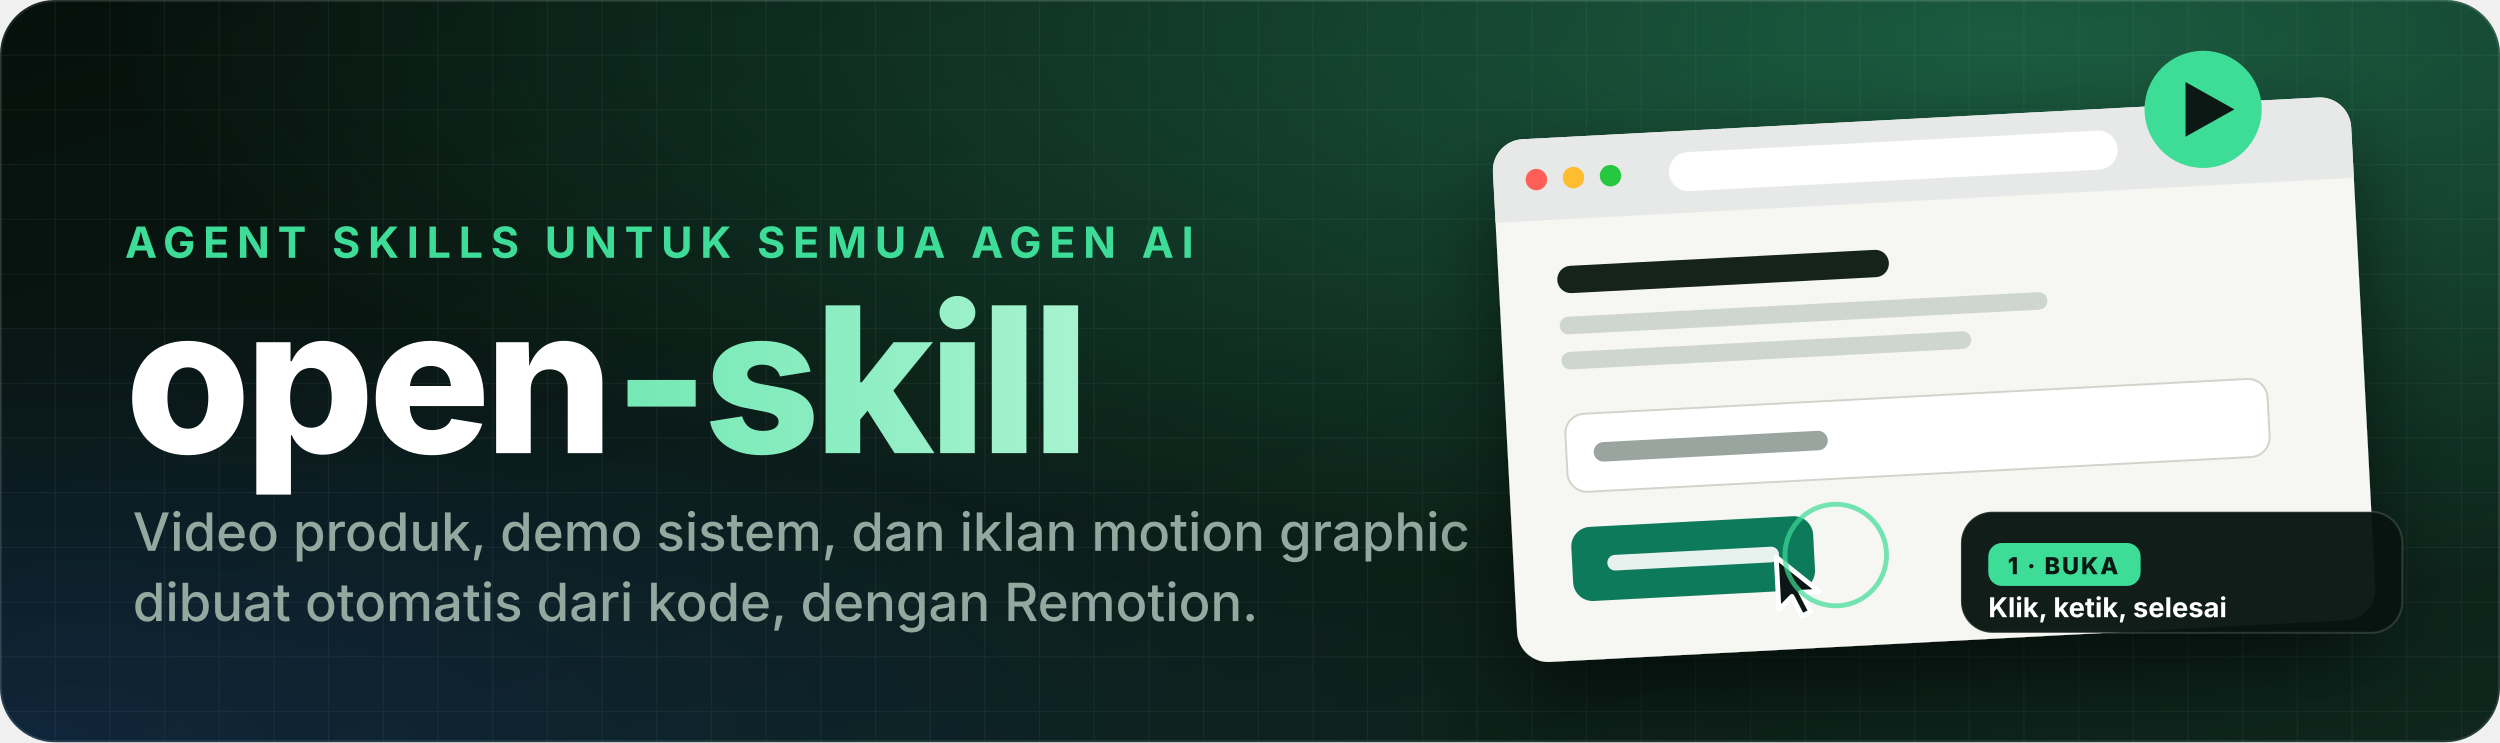
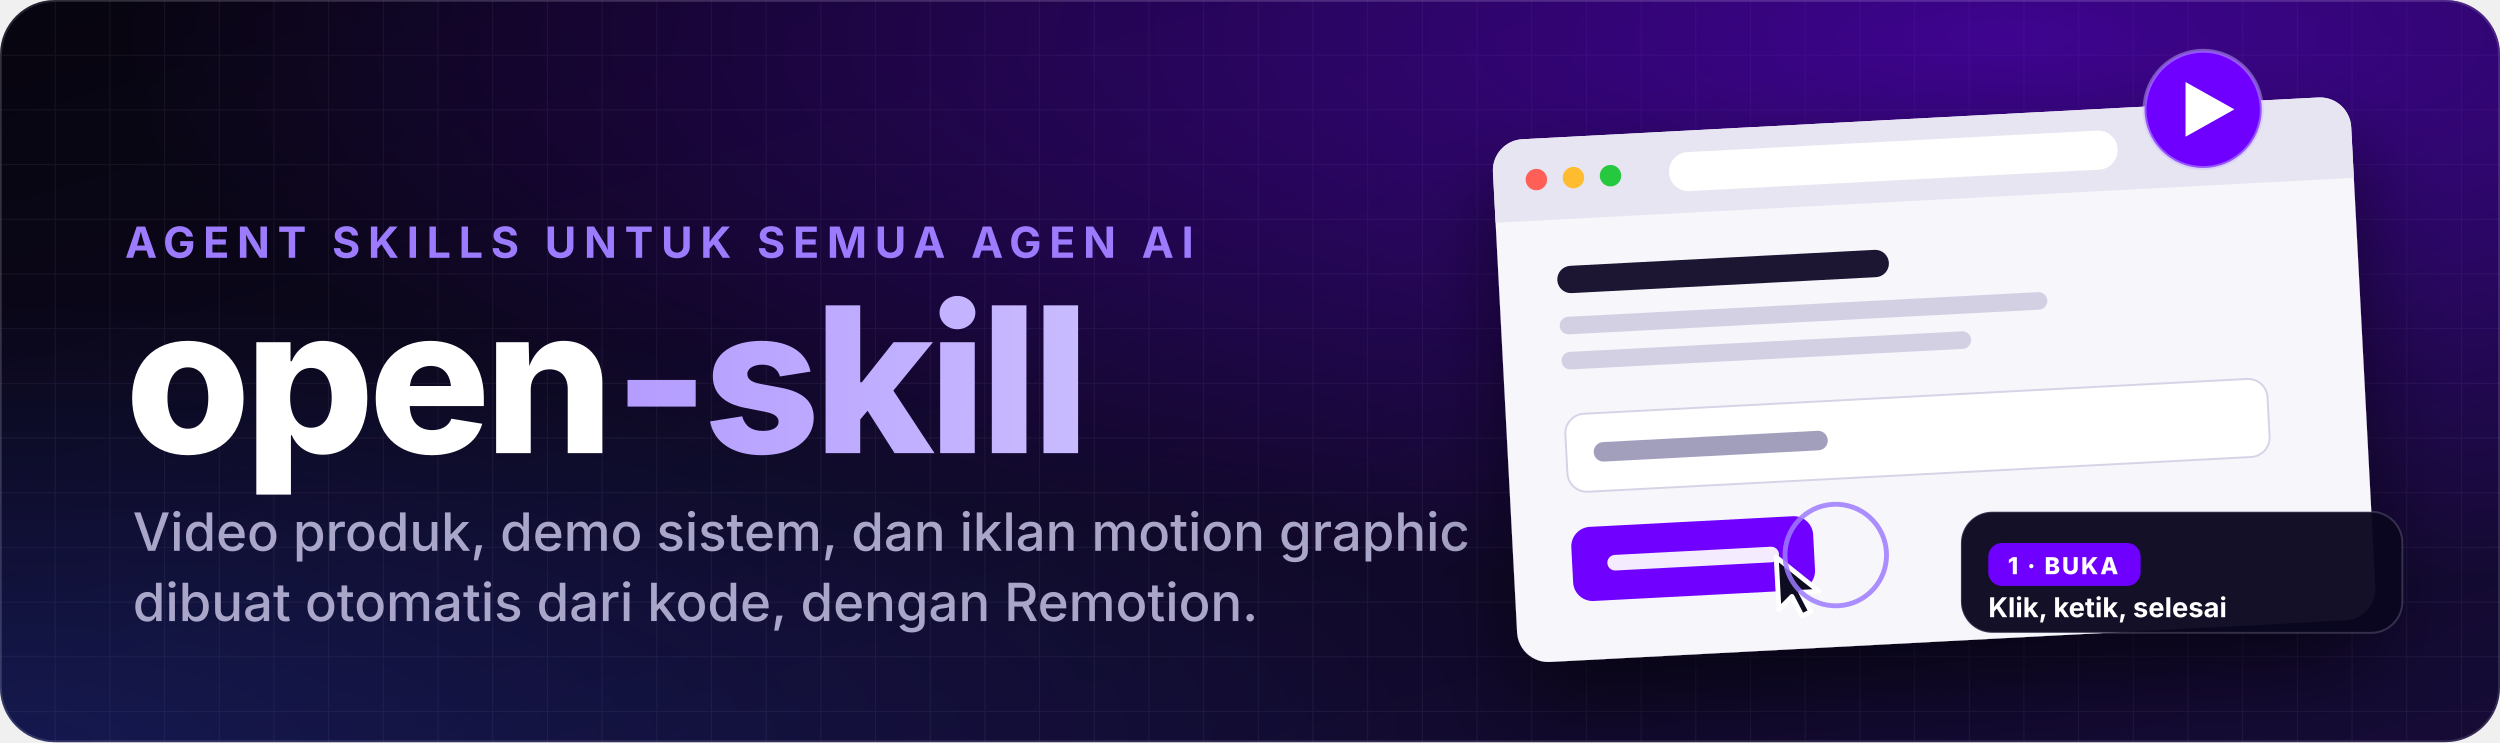
<svg xmlns="http://www.w3.org/2000/svg" width="1280" height="380" viewBox="0 0 1280 380" fill="none">
  <defs>
    <linearGradient id="bg" x1="0" y1="0" x2="1" y2="1">
-       <stop offset="0" stop-color="#06100c" />
-       <stop offset="1" stop-color="#0e261d" />
+       <stop offset="0" stop-color="#07050f" />
+       <stop offset="1" stop-color="#150b36" />
    </linearGradient>
    <radialGradient id="glow" cx="0.80" cy="0.05" r="0.75">
-       <stop offset="0" stop-color="#3ddc97" stop-opacity="0.34" />
-       <stop offset="1" stop-color="#3ddc97" stop-opacity="0" />
+       <stop offset="0" stop-color="#6F00FF" stop-opacity="0.50" />
+       <stop offset="1" stop-color="#6F00FF" stop-opacity="0" />
    </radialGradient>
    <radialGradient id="glow2" cx="0.0" cy="1.0" r="0.6">
-       <stop offset="0" stop-color="#2f5bff" stop-opacity="0.16" />
+       <stop offset="0" stop-color="#2f5bff" stop-opacity="0.20" />
      <stop offset="1" stop-color="#2f5bff" stop-opacity="0" />
    </radialGradient>
    <pattern id="grid" width="28" height="28" patternUnits="userSpaceOnUse">
-       <path d="M28 0H0V28" stroke="#e8f0ec" stroke-opacity="0.055" />
+       <path d="M28 0H0V28" stroke="#ece8ff" stroke-opacity="0.055" />
    </pattern>
-     <linearGradient id="hijau" x1="0" y1="0" x2="1" y2="0">
-       <stop offset="0" stop-color="#3ddc97" />
-       <stop offset="1" stop-color="#a7f3d0" />
+     <linearGradient id="warna" x1="0" y1="0" x2="1" y2="0">
+       <stop offset="0" stop-color="#9D7BFF" />
+       <stop offset="1" stop-color="#C9BBFF" />
    </linearGradient>
    <filter id="bayang" x="-20%" y="-20%" width="140%" height="150%">
      <feDropShadow dx="0" dy="22" stdDeviation="22" flood-color="#000" flood-opacity="0.55" />
    </filter>
    <clipPath id="klip">
      <rect width="1280" height="380" rx="28" />
    </clipPath>
  </defs>
  <g clip-path="url(#klip)">
    <rect width="1280" height="380" fill="url(#bg)" />
    <rect width="1280" height="380" fill="url(#grid)" />
    <rect width="1280" height="380" fill="url(#glow)" />
    <rect width="1280" height="380" fill="url(#glow2)" />
  </g>
-   <rect x="0.5" y="0.5" width="1279" height="379" rx="27.5" stroke="#e8f0ec" stroke-opacity="0.12" />
+   <rect x="0.5" y="0.5" width="1279" height="379" rx="27.5" stroke="#ece8ff" stroke-opacity="0.14" />
  <g font-family="Inter, 'Segoe UI', Helvetica, Arial, sans-serif">
-     <text x="64" y="132" font-size="22" font-weight="700" letter-spacing="4" fill="#3ddc97">AGENT SKILLS UNTUK SEMUA AGEN AI</text>
-     <text x="64" y="232" font-size="104" font-weight="800" letter-spacing="-3" fill="#ffffff">open<tspan fill="url(#hijau)">-skill</tspan>
+     <text x="64" y="132" font-size="22" font-weight="700" letter-spacing="4" fill="#9D7BFF">AGENT SKILLS UNTUK SEMUA AGEN AI</text>
+     <text x="64" y="232" font-size="104" font-weight="800" letter-spacing="-3" fill="#ffffff">open<tspan fill="url(#warna)">-skill</tspan>
    </text>
-     <text x="68" y="282" font-size="27" font-weight="500" fill="#93a99f">Video produk, demo sistem, dan iklan motion graphic</text>
-     <text x="68" y="318" font-size="27" font-weight="500" fill="#93a99f">dibuat otomatis dari kode, dengan Remotion.</text>
+     <text x="68" y="282" font-size="27" font-weight="500" fill="#a9a6c9">Video produk, demo sistem, dan iklan motion graphic</text>
+     <text x="68" y="318" font-size="27" font-weight="500" fill="#a9a6c9">dibuat otomatis dari kode, dengan Remotion.</text>
  </g>
  <g filter="url(#bayang)" transform="rotate(-3 960 190)">
-     <rect x="770" y="62" width="440" height="268" rx="16" fill="#f6f6f3" />
-     <path d="M770 78a16 16 0 0 1 16-16h408a16 16 0 0 1 16 16v26H770z" fill="#e6e9e7" />
+     <rect x="770" y="62" width="440" height="268" rx="16" fill="#f7f6fb" />
+     <path d="M770 78a16 16 0 0 1 16-16h408a16 16 0 0 1 16 16v26H770z" fill="#e7e5f1" />
    <circle cx="792" cy="83" r="5.5" fill="#ff5f57" />
    <circle cx="811" cy="83" r="5.5" fill="#febc2e" />
    <circle cx="830" cy="83" r="5.5" fill="#28c840" />
    <rect x="860" y="73" width="230" height="20" rx="10" fill="#ffffff" />
-     <rect x="800" y="128" width="170" height="14" rx="7" fill="#15201b" />
-     <rect x="800" y="154" width="250" height="9" rx="4.5" fill="#cfd5d1" />
-     <rect x="800" y="172" width="210" height="9" rx="4.5" fill="#cfd5d1" />
-     <rect x="800" y="204" width="360" height="40" rx="10" fill="#ffffff" stroke="#d3d3cb" />
-     <rect x="814" y="219" width="120" height="10" rx="5" fill="#9aa5a0" />
-     <rect x="800" y="262" width="124" height="38" rx="10" fill="#0f7a5c" />
-     <rect x="818" y="277" width="88" height="8" rx="4" fill="#ffffff" fill-opacity="0.9" />
+     <rect x="800" y="128" width="170" height="14" rx="7" fill="#1a1633" />
+     <rect x="800" y="154" width="250" height="9" rx="4.5" fill="#d3d0e4" />
+     <rect x="800" y="172" width="210" height="9" rx="4.5" fill="#d3d0e4" />
+     <rect x="800" y="204" width="360" height="40" rx="10" fill="#ffffff" stroke="#d6d3e6" />
+     <rect x="814" y="219" width="120" height="10" rx="5" fill="#a29fbd" />
+     <rect x="800" y="262" width="124" height="38" rx="10" fill="#6F00FF" />
+     <rect x="818" y="277" width="88" height="8" rx="4" fill="#ffffff" fill-opacity="0.92" />
    <g transform="translate(902 280) scale(1.25)">
-       <path d="M2 2 L2 23.5 L7.6 18.4 L11.3 26.6 L15 25 L11.3 16.9 L18.8 16.9 Z" fill="#0b1813" stroke="#ffffff" stroke-width="2" stroke-linejoin="round" />
+       <path d="M2 2 L2 23.5 L7.6 18.4 L11.3 26.6 L15 25 L11.3 16.9 L18.8 16.9 Z" fill="#0b0820" stroke="#ffffff" stroke-width="2" stroke-linejoin="round" />
    </g>
-     <circle cx="935" cy="283" r="26" stroke="#3ddc97" stroke-width="2.5" stroke-opacity="0.7" />
+     <circle cx="935" cy="283" r="26" stroke="#9D7BFF" stroke-width="2.5" stroke-opacity="0.85" />
  </g>
  <g font-family="Inter, 'Segoe UI', Helvetica, Arial, sans-serif">
-     <rect x="1004" y="262" width="226" height="62" rx="16" fill="#08140f" fill-opacity="0.96" stroke="#e8f0ec" stroke-opacity="0.16" />
-     <rect x="1018" y="278" width="78" height="22" rx="7" fill="#3ddc97" />
-     <text x="1028" y="294" font-size="12" font-weight="800" letter-spacing="1" fill="#0b1813">1 · BUKA</text>
+     <rect x="1004" y="262" width="226" height="62" rx="16" fill="#0a0720" fill-opacity="0.96" stroke="#ece8ff" stroke-opacity="0.18" />
+     <rect x="1018" y="278" width="78" height="22" rx="7" fill="#6F00FF" />
+     <text x="1028" y="294" font-size="12" font-weight="800" letter-spacing="1" fill="#ffffff">1 · BUKA</text>
    <text x="1018" y="316" font-size="14" font-weight="700" fill="#ffffff">Klik, ketik, selesai</text>
  </g>
  <g transform="translate(1128 56)">
-     <circle r="30" fill="#3ddc97" />
-     <path d="M-9 -14L16 0L-9 14Z" fill="#0b1813" />
-   </g>
-   <g font-family="Inter, 'Segoe UI', Helvetica, Arial, sans-serif" font-size="17" font-weight="700">
-     <rect x="64" y="340" width="130" height="2" rx="1" fill="#3ddc97" fill-opacity="0" />
+     <circle r="30" fill="#6F00FF" />
+     <circle r="30" stroke="#C9BBFF" stroke-opacity="0.45" stroke-width="2" />
+     <path d="M-9 -14L16 0L-9 14Z" fill="#ffffff" />
  </g>
</svg>
